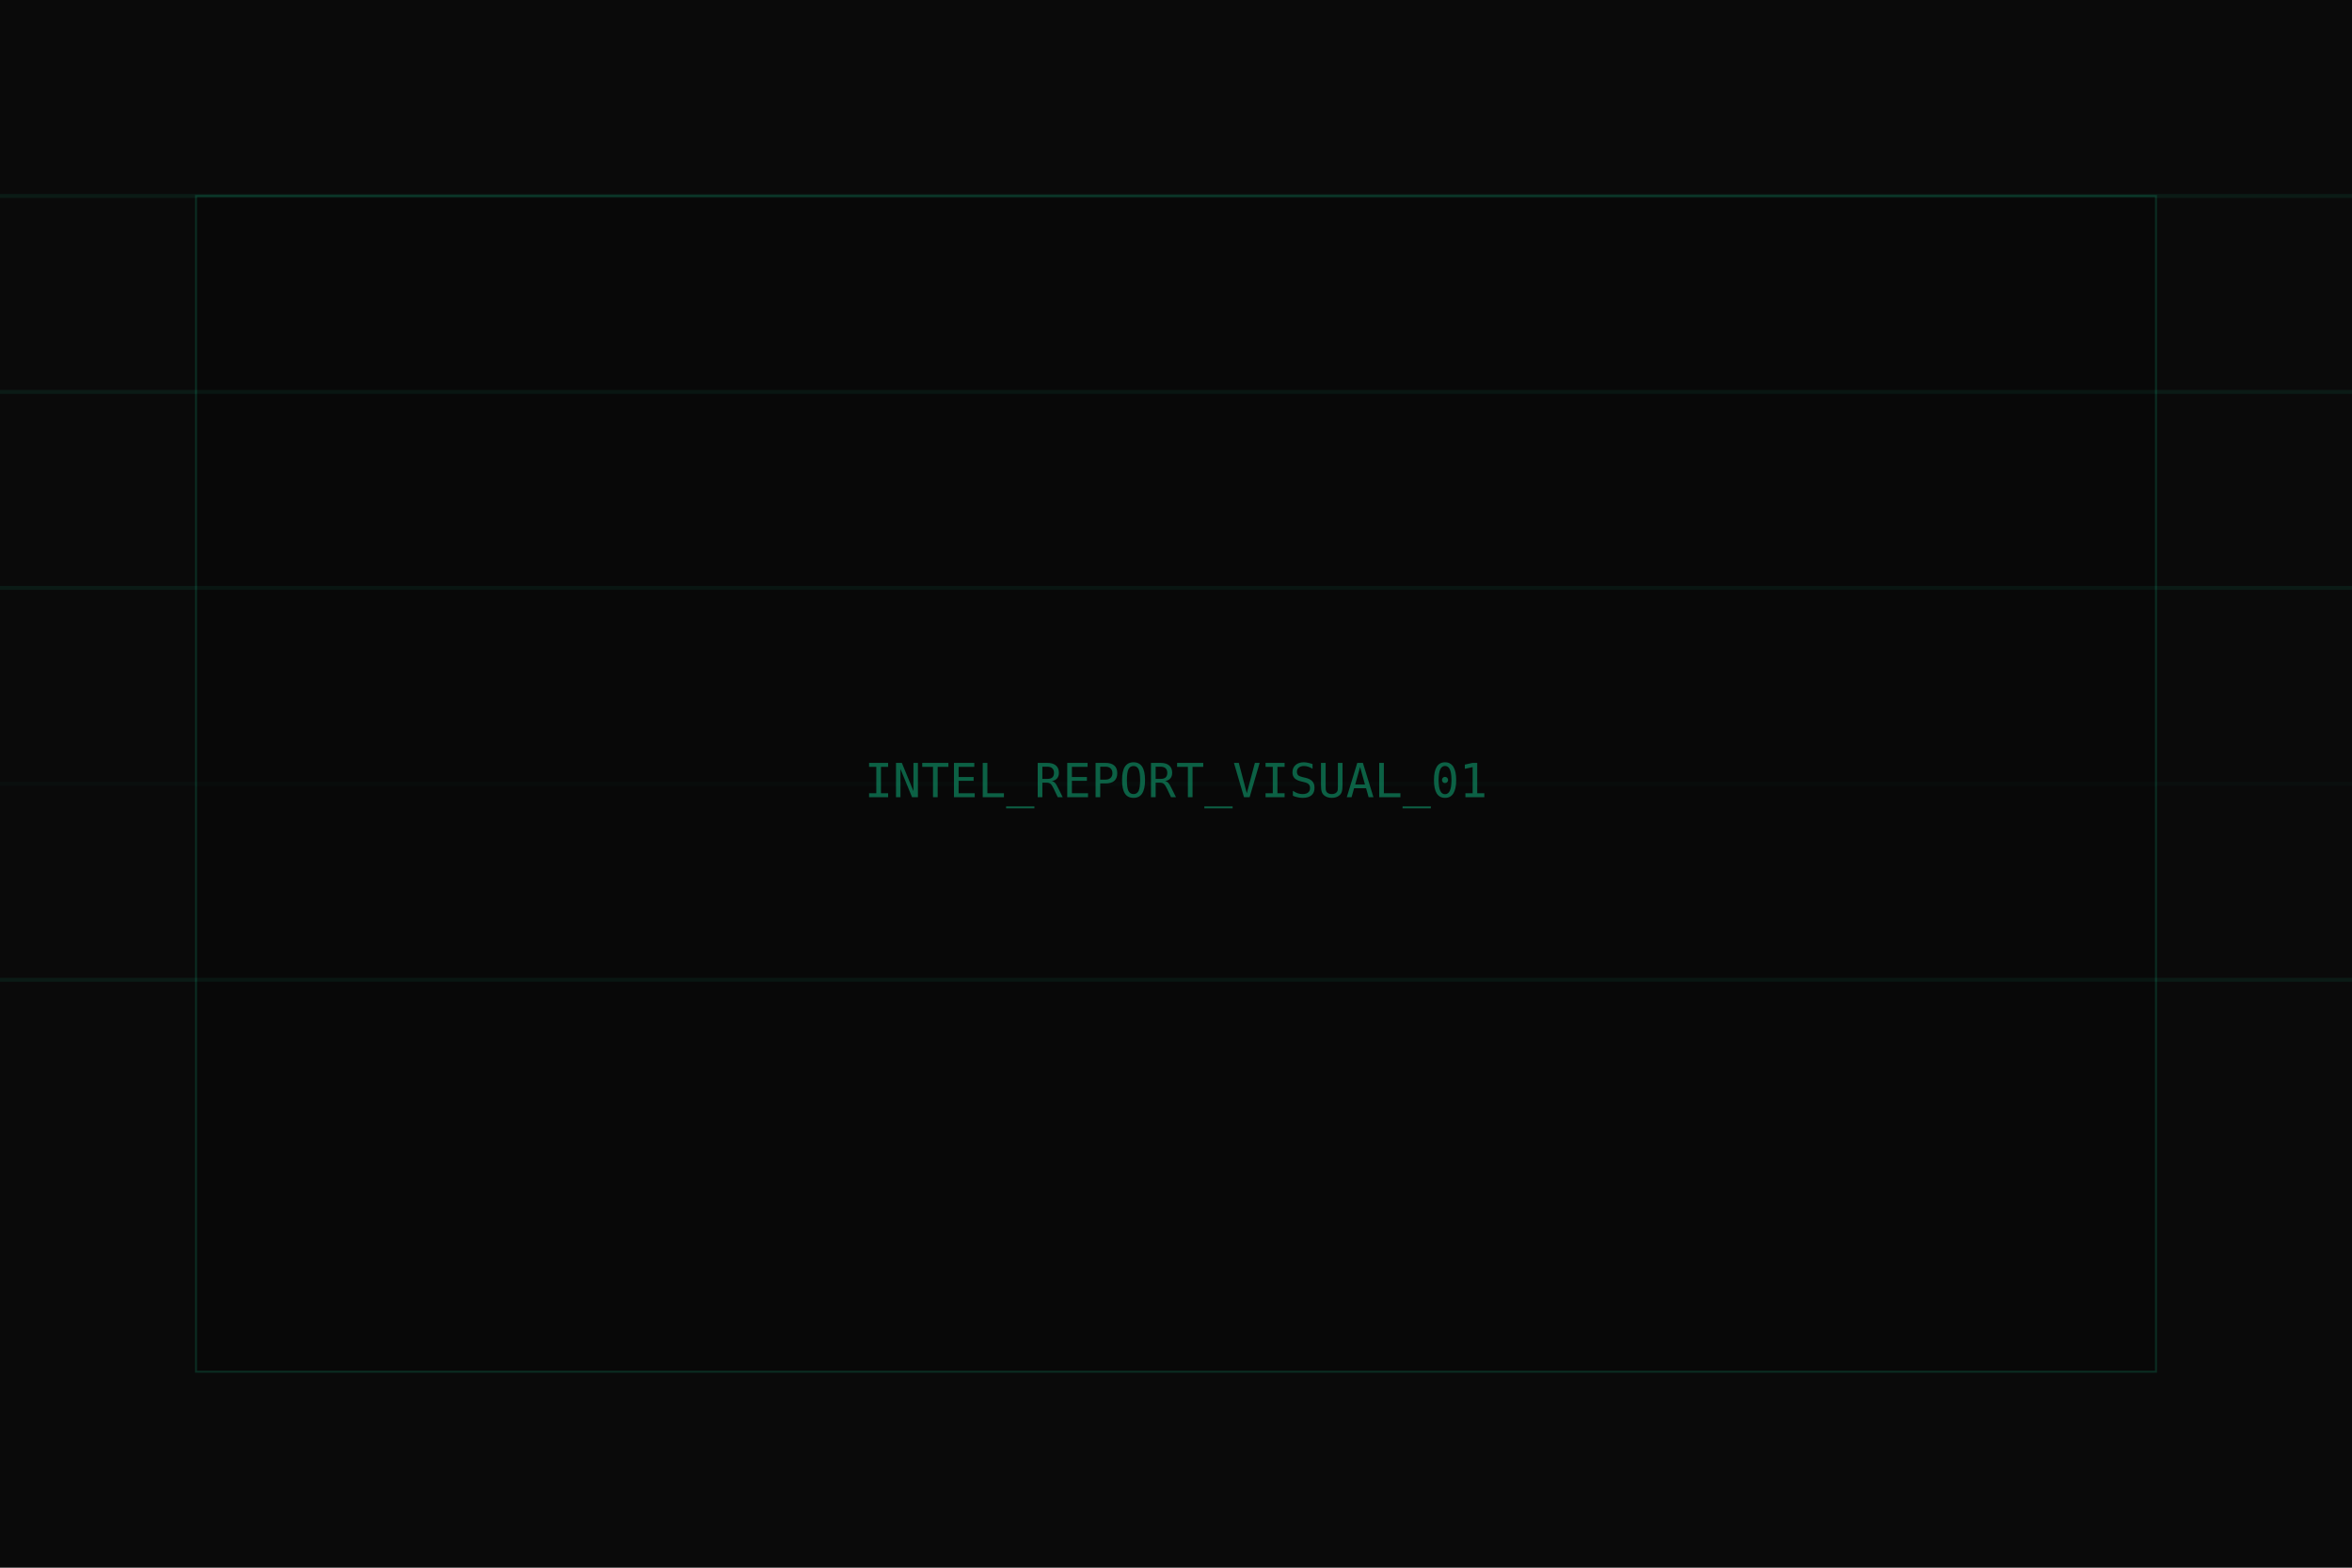
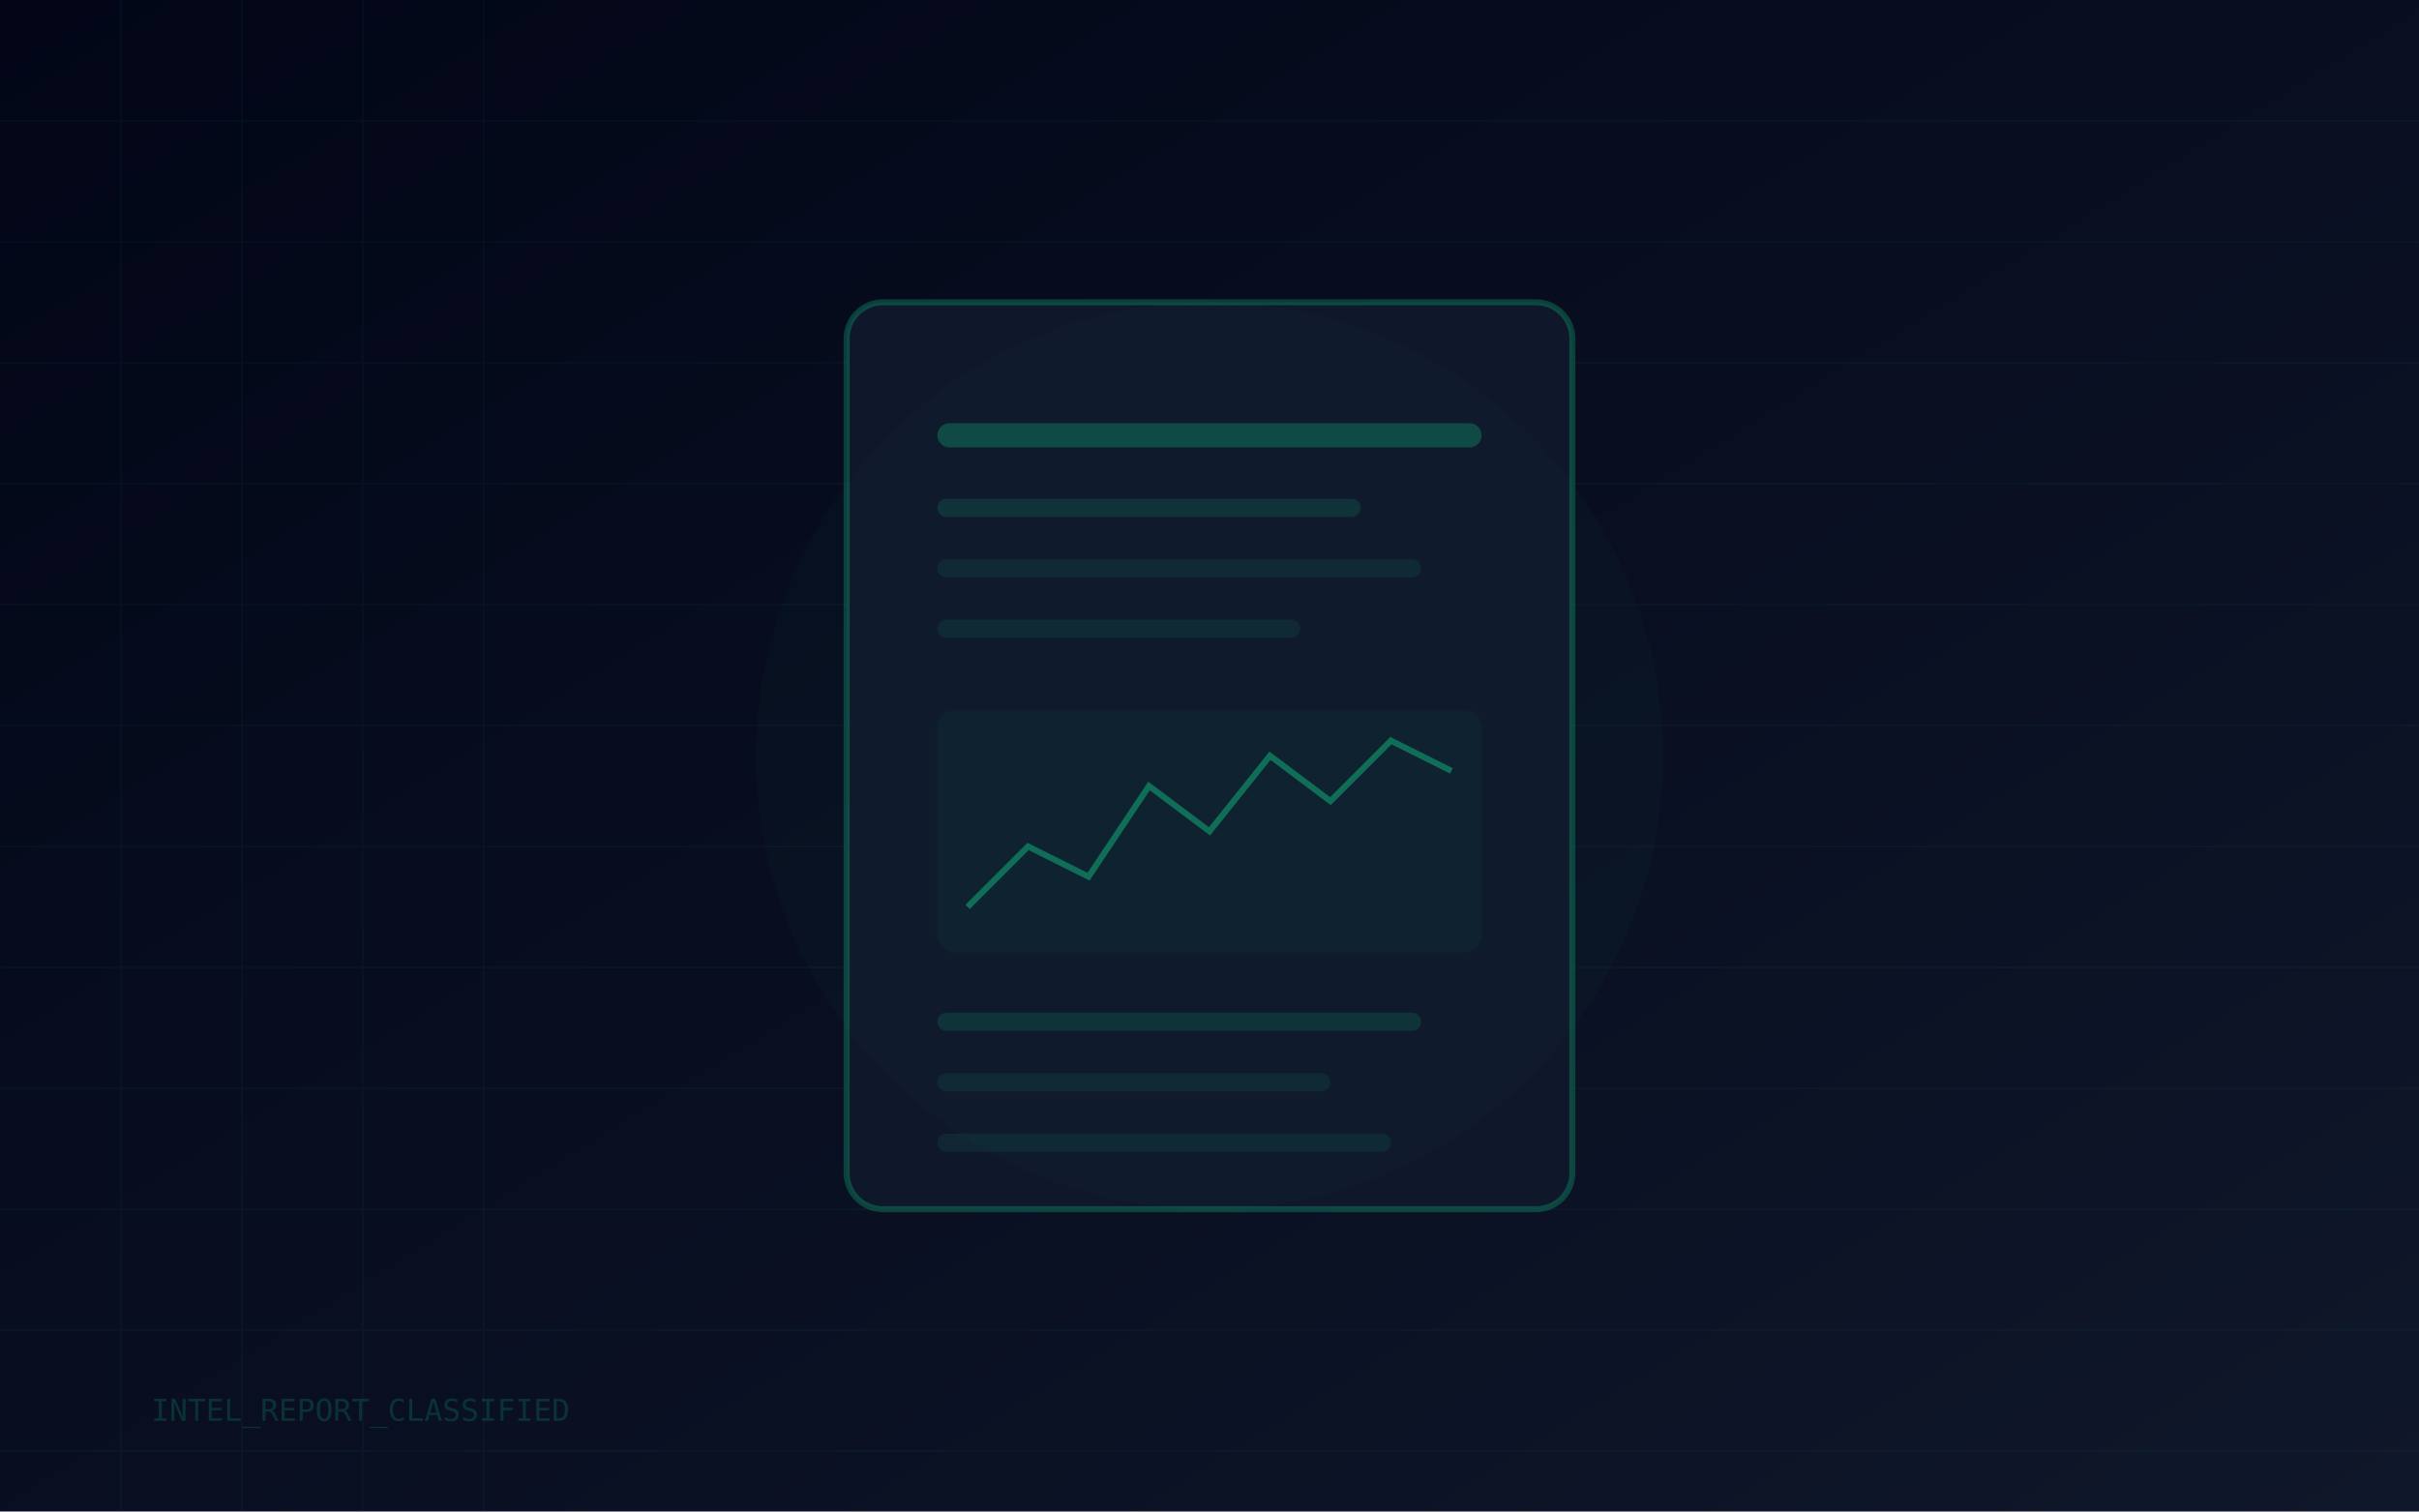
- <svg xmlns="http://www.w3.org/2000/svg" width="600" height="400" viewBox="0 0 600 400">
-   <rect width="100%" height="100%" fill="#0a0a0a" />
-   <g stroke="#10b981" stroke-width="1" fill="none" opacity="0.1">
-     <line x1="0" y1="50" x2="600" y2="50" />
-     <line x1="0" y1="100" x2="600" y2="100" />
-     <line x1="0" y1="150" x2="600" y2="150" />
-     <line x1="0" y1="200" x2="600" y2="200" stroke-opacity="0.3" />
-     <line x1="0" y1="250" x2="600" y2="250" />
+ <svg xmlns="http://www.w3.org/2000/svg" width="800" height="500" viewBox="0 0 800 500">
+   <defs>
+     <linearGradient id="bg" x1="0%" y1="0%" x2="100%" y2="100%">
+       <stop offset="0%" style="stop-color:#020617" />
+       <stop offset="100%" style="stop-color:#0f172a" />
+     </linearGradient>
+   </defs>
+   <rect width="800" height="500" fill="url(#bg)" />
+   <g opacity="0.05" stroke="#10b981" stroke-width="0.5">
+     <line x1="0" y1="40" x2="800" y2="40" />
+     <line x1="0" y1="80" x2="800" y2="80" />
+     <line x1="0" y1="120" x2="800" y2="120" />
+     <line x1="0" y1="160" x2="800" y2="160" />
+     <line x1="0" y1="200" x2="800" y2="200" />
+     <line x1="0" y1="240" x2="800" y2="240" />
+     <line x1="0" y1="280" x2="800" y2="280" />
+     <line x1="0" y1="320" x2="800" y2="320" />
+     <line x1="0" y1="360" x2="800" y2="360" />
+     <line x1="0" y1="400" x2="800" y2="400" />
+     <line x1="0" y1="440" x2="800" y2="440" />
+     <line x1="0" y1="480" x2="800" y2="480" />
+     <line x1="40" y1="0" x2="40" y2="500" />
+     <line x1="80" y1="0" x2="80" y2="500" />
+     <line x1="120" y1="0" x2="120" y2="500" />
+     <line x1="160" y1="0" x2="160" y2="500" />
  </g>
-   <rect x="50" y="50" width="500" height="300" stroke="#10b981" stroke-width="0.5" opacity="0.2" />
-   <text x="50%" y="50%" dominant-baseline="middle" text-anchor="middle" fill="#10b981" font-family="monospace" font-size="12" opacity="0.5">INTEL_REPORT_VISUAL_01</text>
+   <rect x="280" y="100" width="240" height="300" rx="12" fill="#0f172a" stroke="#10b981" stroke-opacity="0.3" stroke-width="2" />
+   <rect x="310" y="140" width="180" height="8" rx="4" fill="#10b981" opacity="0.3" />
+   <rect x="310" y="165" width="140" height="6" rx="3" fill="#10b981" opacity="0.15" />
+   <rect x="310" y="185" width="160" height="6" rx="3" fill="#10b981" opacity="0.1" />
+   <rect x="310" y="205" width="120" height="6" rx="3" fill="#10b981" opacity="0.1" />
+   <rect x="310" y="235" width="180" height="80" rx="6" fill="#10b981" opacity="0.05" stroke="#10b981" stroke-opacity="0.15" />
+   <polyline points="320,300 340,280 360,290 380,260 400,275 420,250 440,265 460,245 480,255" fill="none" stroke="#10b981" stroke-opacity="0.5" stroke-width="2" />
+   <rect x="310" y="335" width="160" height="6" rx="3" fill="#10b981" opacity="0.15" />
+   <rect x="310" y="355" width="130" height="6" rx="3" fill="#10b981" opacity="0.1" />
+   <rect x="310" y="375" width="150" height="6" rx="3" fill="#10b981" opacity="0.1" />
+   <circle cx="400" cy="250" r="150" fill="#10b981" opacity="0.02" />
+   <text x="50" y="470" fill="#10b981" opacity="0.2" font-family="monospace" font-size="10">INTEL_REPORT_CLASSIFIED</text>
</svg>
